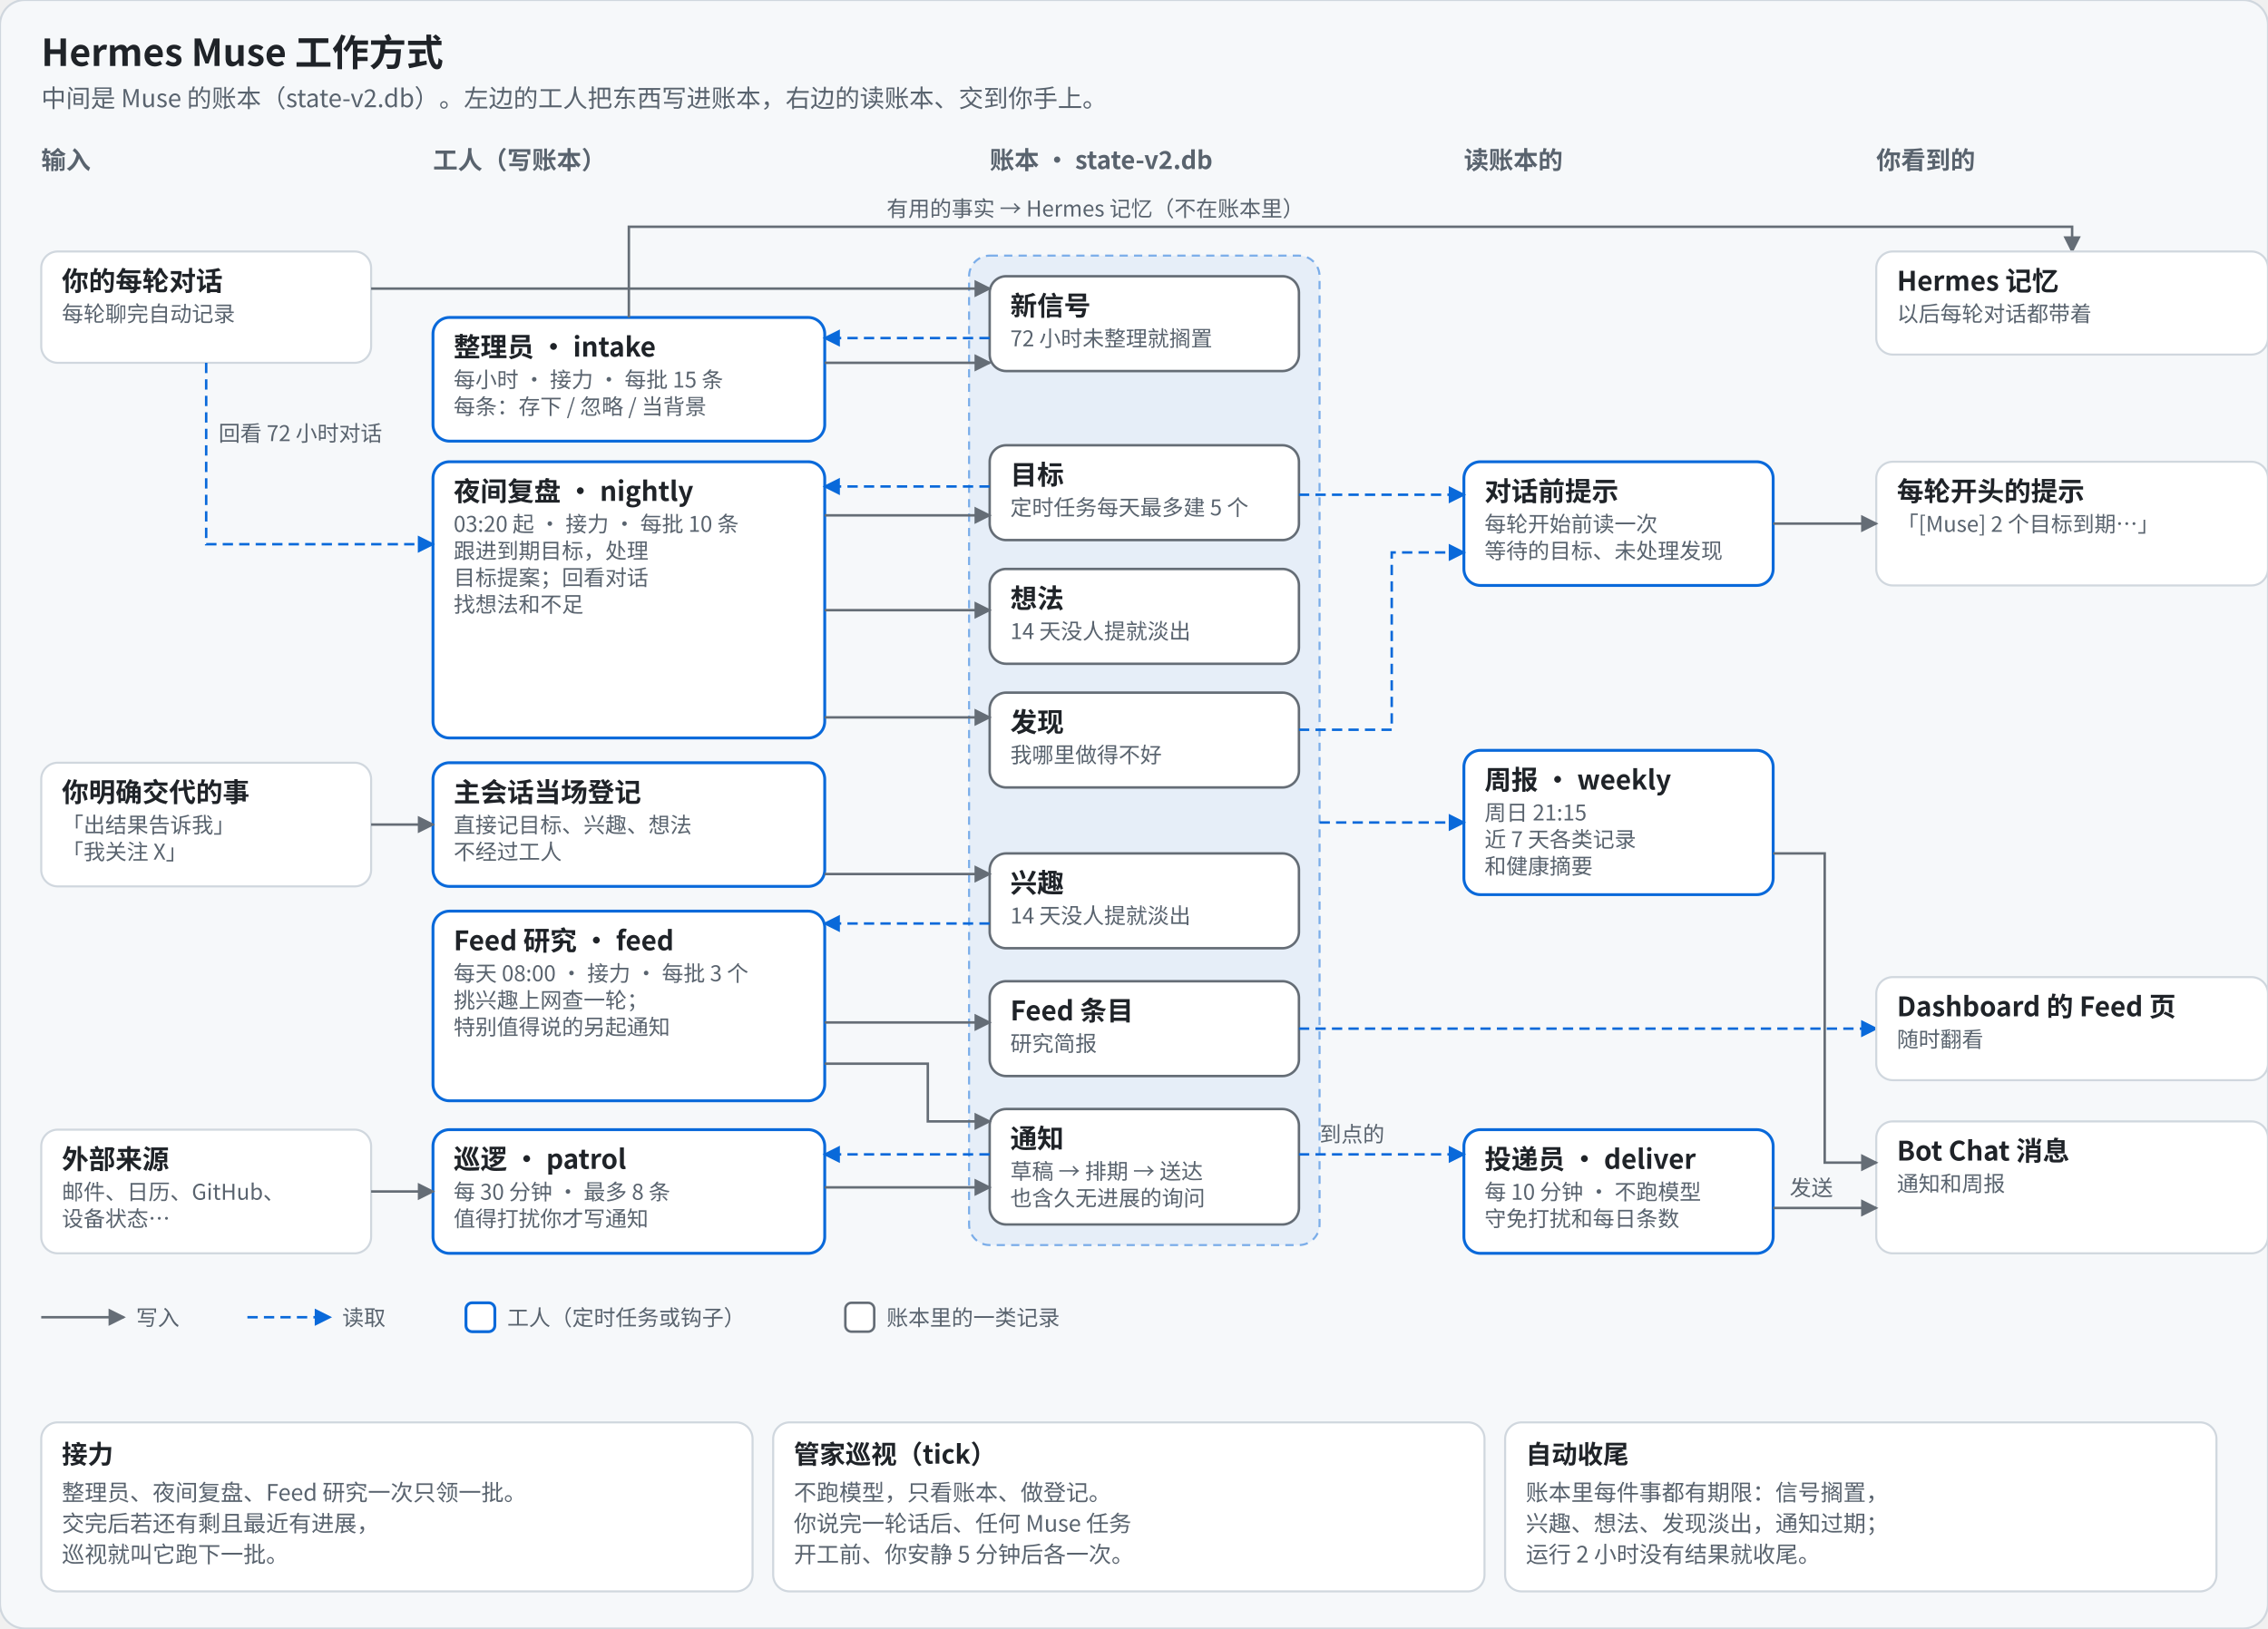
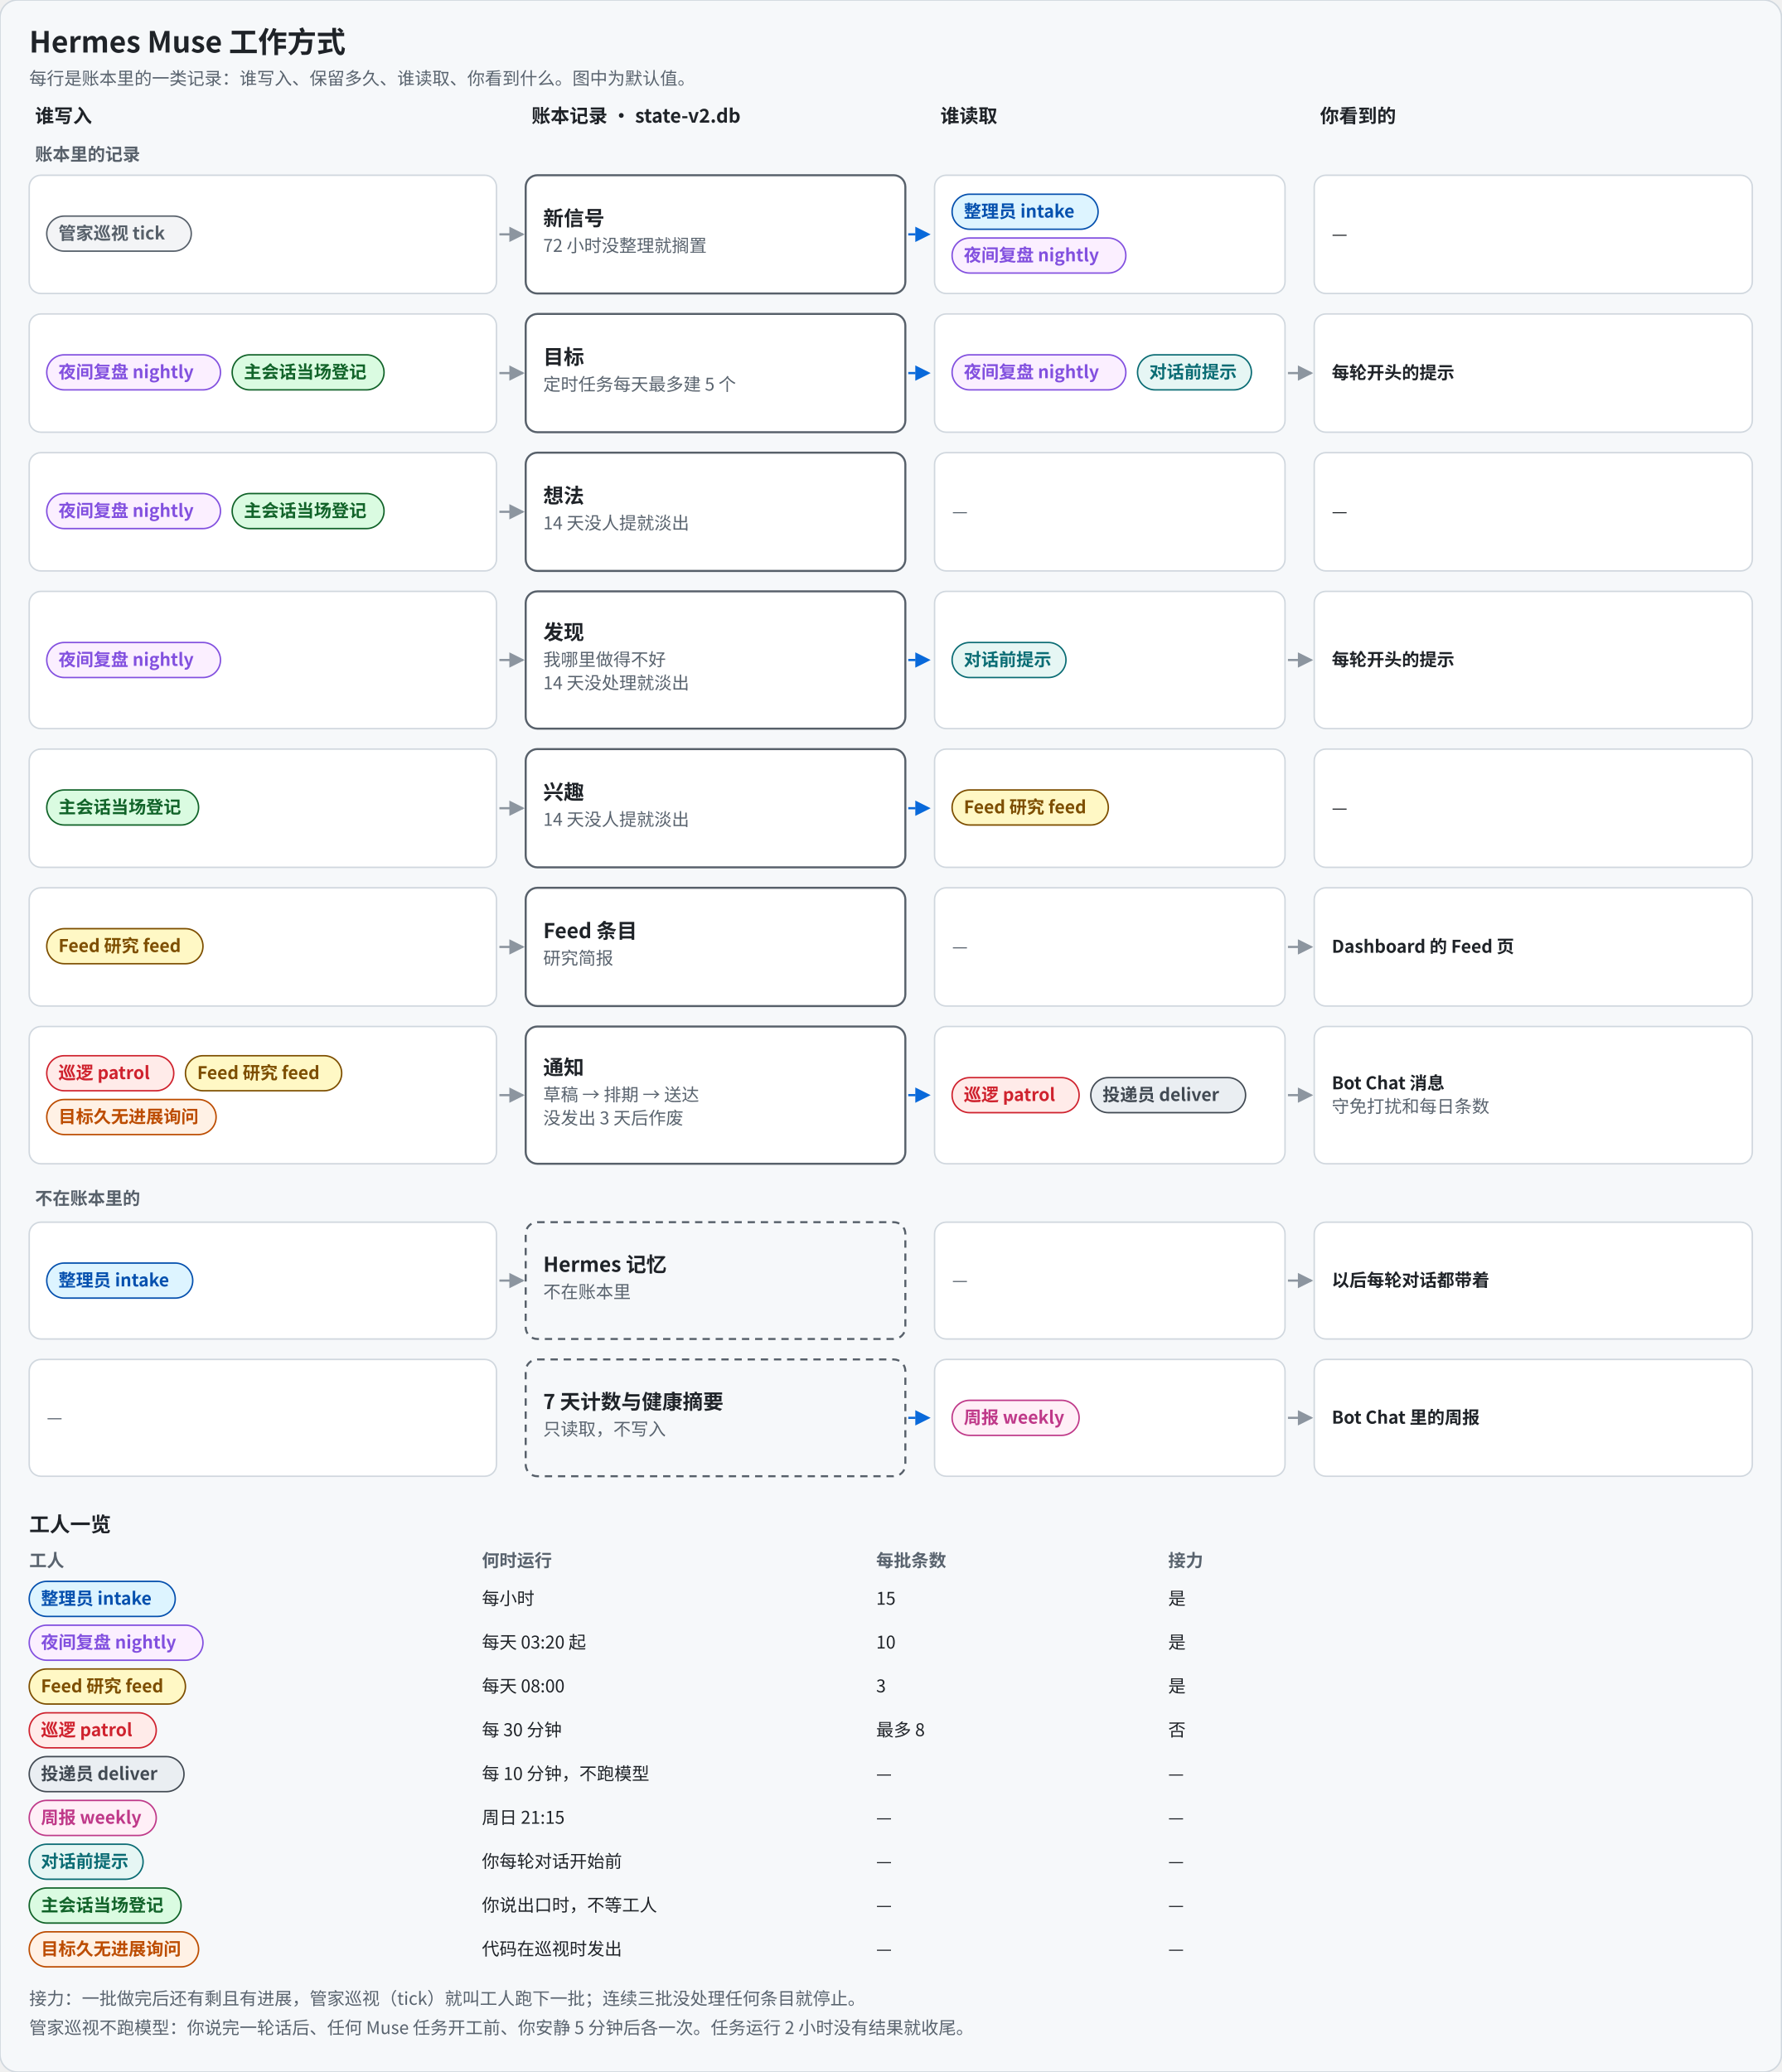
- <svg xmlns="http://www.w3.org/2000/svg" width="1100" height="790" viewBox="0 0 1100 790" font-family="-apple-system,'Segoe UI','PingFang SC','Noto Sans CJK SC','Microsoft YaHei',Helvetica,Arial,sans-serif" role="img" aria-label="Hermes Muse 工作方式">
-   <style>.h{fill:#59636e;font-size:12px;font-weight:600}.m{fill:#59636e;font-size:10.5px}.t{fill:#1f2328;font-size:13px;font-weight:600}.lb{fill:#59636e;font-size:10.5px}
- .box{fill:#fff;stroke:#d0d7de}.wk{fill:#fff;stroke:#0969da;stroke-width:1.4}.led{fill:#fff;stroke:#656d76;stroke-width:1.2}
- .panel{fill:#0969da;fill-opacity:.07;stroke:#0969da;stroke-opacity:.5;stroke-dasharray:4 3}
- .w{stroke:#656d76;stroke-width:1.2;fill:none}.r{stroke:#0969da;stroke-width:1.2;fill:none;stroke-dasharray:5 3}
- .nt{fill:#1f2328;font-size:12.5px;font-weight:600}.nb{fill:#59636e;font-size:11px}</style>
+ <svg xmlns="http://www.w3.org/2000/svg" width="1220" height="1419" viewBox="0 0 1220 1419" font-family="-apple-system,'Segoe UI','PingFang SC','Noto Sans CJK SC','Microsoft YaHei',Helvetica,Arial,sans-serif" role="img" aria-label="Hermes Muse 工作方式">
  <defs>
-     <marker id="aw" viewBox="0 0 8 8" refX="7" refY="4" markerWidth="7" markerHeight="7" orient="auto">
-       <path d="M0,0 L8,4 L0,8 z" fill="#656d76" />
+     <marker id="a" viewBox="0 0 8 8" refX="7" refY="4" markerWidth="7" markerHeight="7" orient="auto">
+       <path d="M0,0 L8,4 L0,8 z" fill="#8c959f" />
    </marker>
-     <marker id="ar" viewBox="0 0 8 8" refX="7" refY="4" markerWidth="7" markerHeight="7" orient="auto">
+     <marker id="r" viewBox="0 0 8 8" refX="7" refY="4" markerWidth="7" markerHeight="7" orient="auto-start-reverse">
      <path d="M0,0 L8,4 L0,8 z" fill="#0969da" />
    </marker>
  </defs>
-   <rect width="1100" height="790" rx="12" fill="#f6f8fa" stroke="#d0d7de" />
-   <text x="20" y="32" font-size="18" font-weight="600" fill="#1f2328">Hermes Muse 工作方式</text>
-   <text x="20" y="52" font-size="12" fill="#59636e">中间是 Muse 的账本（state-v2.db）。左边的工人把东西写进账本，右边的读账本、交到你手上。</text>
-   <g transform="translate(10,64)">
-     <text class="h" x="10" y="18">输入</text>
-     <text class="h" x="200" y="18">工人（写账本）</text>
-     <text class="h" x="470" y="18">账本 · state-v2.db</text>
-     <text class="h" x="700" y="18">读账本的</text>
-     <text class="h" x="900" y="18">你看到的</text>
-     <rect class="panel" x="460" y="60" width="170" height="480" rx="10" />
-     <rect class="box" x="10" y="58" width="160" height="54" rx="8" />
-     <text class="t" x="20" y="77">你的每轮对话</text>
-     <text class="m" x="20" y="92">每轮聊完自动记录</text>
-     <rect class="box" x="10" y="306" width="160" height="60" rx="8" />
-     <text class="t" x="20" y="325">你明确交代的事</text>
-     <text class="m" x="20" y="340">「出结果告诉我」</text>
-     <text class="m" x="20" y="353">「我关注 X」</text>
-     <rect class="box" x="10" y="484" width="160" height="60" rx="8" />
-     <text class="t" x="20" y="503">外部来源</text>
-     <text class="m" x="20" y="518">邮件、日历、GitHub、</text>
-     <text class="m" x="20" y="531">设备状态…</text>
-     <rect class="wk" x="200" y="90" width="190" height="60" rx="8" />
-     <text class="t" x="210" y="109">整理员 · intake</text>
-     <text class="m" x="210" y="124">每小时 · 接力 · 每批 15 条</text>
-     <text class="m" x="210" y="137">每条：存下 / 忽略 / 当背景</text>
-     <rect class="wk" x="200" y="160" width="190" height="134" rx="8" />
-     <text class="t" x="210" y="179">夜间复盘 · nightly</text>
-     <text class="m" x="210" y="194">03:20 起 · 接力 · 每批 10 条</text>
-     <text class="m" x="210" y="207">跟进到期目标，处理</text>
-     <text class="m" x="210" y="220">目标提案；回看对话</text>
-     <text class="m" x="210" y="233">找想法和不足</text>
-     <rect class="wk" x="200" y="306" width="190" height="60" rx="8" />
-     <text class="t" x="210" y="325">主会话当场登记</text>
-     <text class="m" x="210" y="340">直接记目标、兴趣、想法</text>
-     <text class="m" x="210" y="353">不经过工人</text>
-     <rect class="wk" x="200" y="378" width="190" height="92" rx="8" />
-     <text class="t" x="210" y="397">Feed 研究 · feed</text>
-     <text class="m" x="210" y="412">每天 08:00 · 接力 · 每批 3 个</text>
-     <text class="m" x="210" y="425">挑兴趣上网查一轮；</text>
-     <text class="m" x="210" y="438">特别值得说的另起通知</text>
-     <rect class="wk" x="200" y="484" width="190" height="60" rx="8" />
-     <text class="t" x="210" y="503">巡逻 · patrol</text>
-     <text class="m" x="210" y="518">每 30 分钟 · 最多 8 条</text>
-     <text class="m" x="210" y="531">值得打扰你才写通知</text>
-     <rect class="led" x="470" y="70" width="150" height="46" rx="8" />
-     <text class="t" x="480" y="89">新信号</text>
-     <text class="m" x="480" y="104">72 小时未整理就搁置</text>
-     <rect class="led" x="470" y="152" width="150" height="46" rx="8" />
-     <text class="t" x="480" y="171">目标</text>
-     <text class="m" x="480" y="186">定时任务每天最多建 5 个</text>
-     <rect class="led" x="470" y="212" width="150" height="46" rx="8" />
-     <text class="t" x="480" y="231">想法</text>
-     <text class="m" x="480" y="246">14 天没人提就淡出</text>
-     <rect class="led" x="470" y="272" width="150" height="46" rx="8" />
-     <text class="t" x="480" y="291">发现</text>
-     <text class="m" x="480" y="306">我哪里做得不好</text>
-     <rect class="led" x="470" y="350" width="150" height="46" rx="8" />
-     <text class="t" x="480" y="369">兴趣</text>
-     <text class="m" x="480" y="384">14 天没人提就淡出</text>
-     <rect class="led" x="470" y="412" width="150" height="46" rx="8" />
-     <text class="t" x="480" y="431">Feed 条目</text>
-     <text class="m" x="480" y="446">研究简报</text>
-     <rect class="led" x="470" y="474" width="150" height="56" rx="8" />
-     <text class="t" x="480" y="493">通知</text>
-     <text class="m" x="480" y="508">草稿 → 排期 → 送达</text>
-     <text class="m" x="480" y="521">也含久无进展的询问</text>
-     <path class="w" d="M170,76 L470,76" marker-end="url(#aw)" />
-     <path class="r" d="M90,112 V200 H200" marker-end="url(#ar)" />
-     <text class="lb" x="96" y="150">回看 72 小时对话</text>
-     <path class="w" d="M170,336 L200,336" marker-end="url(#aw)" />
-     <path class="w" d="M170,514 L200,514" marker-end="url(#aw)" />
-     <path class="w" d="M390,112 L470,112" marker-end="url(#aw)" />
-     <path class="r" d="M470,100 L390,100" marker-end="url(#ar)" />
-     <path class="r" d="M470,172 L390,172" marker-end="url(#ar)" />
-     <path class="w" d="M390,186 L470,186" marker-end="url(#aw)" />
-     <path class="w" d="M390,232 L470,232" marker-end="url(#aw)" />
-     <path class="w" d="M390,284 L470,284" marker-end="url(#aw)" />
-     <path class="w" d="M390,360 L470,360" marker-end="url(#aw)" />
-     <path class="r" d="M470,384 L390,384" marker-end="url(#ar)" />
-     <path class="w" d="M390,432 L470,432" marker-end="url(#aw)" />
-     <path class="w" d="M390,452 H440 V480 H470" marker-end="url(#aw)" />
-     <path class="r" d="M470,496 L390,496" marker-end="url(#ar)" />
-     <path class="w" d="M390,512 L470,512" marker-end="url(#aw)" />
-     <path class="w" d="M295,90 V46 H995 V58" marker-end="url(#aw)" />
-     <text class="lb" x="420" y="41">有用的事实 → Hermes 记忆（不在账本里）</text>
-     <rect class="wk" x="700" y="160" width="150" height="60" rx="8" />
-     <text class="t" x="710" y="179">对话前提示</text>
-     <text class="m" x="710" y="194">每轮开始前读一次</text>
-     <text class="m" x="710" y="207">等待的目标、未处理发现</text>
-     <rect class="wk" x="700" y="300" width="150" height="70" rx="8" />
-     <text class="t" x="710" y="319">周报 · weekly</text>
-     <text class="m" x="710" y="334">周日 21:15</text>
-     <text class="m" x="710" y="347">近 7 天各类记录</text>
-     <text class="m" x="710" y="360">和健康摘要</text>
-     <rect class="wk" x="700" y="484" width="150" height="60" rx="8" />
-     <text class="t" x="710" y="503">投递员 · deliver</text>
-     <text class="m" x="710" y="518">每 10 分钟 · 不跑模型</text>
-     <text class="m" x="710" y="531">守免打扰和每日条数</text>
-     <path class="r" d="M620,176 L700,176" marker-end="url(#ar)" />
-     <path class="r" d="M620,290 H665 V204 H700" marker-end="url(#ar)" />
-     <path class="r" d="M630,335 L700,335" marker-end="url(#ar)" />
-     <path class="r" d="M620,496 L700,496" marker-end="url(#ar)" />
-     <text class="lb" x="630" y="490">到点的</text>
-     <path class="r" d="M620,435 L900,435" marker-end="url(#ar)" />
-     <rect class="box" x="900" y="58" width="190" height="50" rx="8" />
-     <text class="t" x="910" y="77">Hermes 记忆</text>
-     <text class="m" x="910" y="92">以后每轮对话都带着</text>
-     <rect class="box" x="900" y="160" width="190" height="60" rx="8" />
-     <text class="t" x="910" y="179">每轮开头的提示</text>
-     <text class="m" x="910" y="194">「[Muse] 2 个目标到期…」</text>
-     <rect class="box" x="900" y="410" width="190" height="50" rx="8" />
-     <text class="t" x="910" y="429">Dashboard 的 Feed 页</text>
-     <text class="m" x="910" y="444">随时翻看</text>
-     <rect class="box" x="900" y="480" width="190" height="64" rx="8" />
-     <text class="t" x="910" y="499">Bot Chat 消息</text>
-     <text class="m" x="910" y="514">通知和周报</text>
-     <path class="w" d="M850,190 L900,190" marker-end="url(#aw)" />
-     <path class="w" d="M850,350 H875 V500 H900" marker-end="url(#aw)" />
-     <path class="w" d="M850,522 L900,522" marker-end="url(#aw)" />
-     <text class="lb" x="858" y="516">发送</text>
-     <path class="w" d="M10,575 L50,575" marker-end="url(#aw)" />
-     <text class="lb" x="56" y="579">写入</text>
-     <path class="r" d="M110,575 L150,575" marker-end="url(#ar)" />
-     <text class="lb" x="156" y="579">读取</text>
-     <rect class="wk" x="216" y="568" width="14" height="14" rx="3" />
-     <text class="lb" x="236" y="579">工人（定时任务或钩子）</text>
-     <rect class="led" x="400" y="568" width="14" height="14" rx="3" />
-     <text class="lb" x="420" y="579">账本里的一类记录</text>
-   </g>
-   <rect class="box" x="20" y="690" width="345" height="82" rx="8" />
-   <text class="nt" x="30" y="710">接力</text>
-   <text class="nb" x="30" y="728">整理员、夜间复盘、Feed 研究一次只领一批。</text>
-   <text class="nb" x="30" y="743">交完后若还有剩且最近有进展，</text>
-   <text class="nb" x="30" y="758">巡视就叫它跑下一批。</text>
-   <rect class="box" x="375" y="690" width="345" height="82" rx="8" />
-   <text class="nt" x="385" y="710">管家巡视（tick）</text>
-   <text class="nb" x="385" y="728">不跑模型，只看账本、做登记。</text>
-   <text class="nb" x="385" y="743">你说完一轮话后、任何 Muse 任务</text>
-   <text class="nb" x="385" y="758">开工前、你安静 5 分钟后各一次。</text>
-   <rect class="box" x="730" y="690" width="345" height="82" rx="8" />
-   <text class="nt" x="740" y="710">自动收尾</text>
-   <text class="nb" x="740" y="728">账本里每件事都有期限：信号搁置，</text>
-   <text class="nb" x="740" y="743">兴趣、想法、发现淡出，通知过期；</text>
-   <text class="nb" x="740" y="758">运行 2 小时没有结果就收尾。</text>
+   <rect width="1220" height="1419" rx="12" fill="#f6f8fa" stroke="#d0d7de" />
+   <text x="20" y="36" font-size="20" font-weight="600" fill="#1f2328">Hermes Muse 工作方式</text>
+   <text x="20" y="58" font-size="12" fill="#59636e">每行是账本里的一类记录：谁写入、保留多久、谁读取、你看到什么。图中为默认值。</text>
+   <text x="24" y="84" font-size="13" fill="#1f2328" font-weight="600">谁写入</text>
+   <text x="364" y="84" font-size="13" fill="#1f2328" font-weight="600">账本记录 · state-v2.db</text>
+   <text x="644" y="84" font-size="13" fill="#1f2328" font-weight="600">谁读取</text>
+   <text x="904" y="84" font-size="13" fill="#1f2328" font-weight="600">你看到的</text>
+   <text x="24" y="110" font-size="12" fill="#57606a" font-weight="600">账本里的记录</text>
+   <rect x="20" y="120" width="320" height="81" rx="8" fill="#fff" stroke="#d0d7de" />
+   <rect x="360" y="120" width="260" height="81" rx="8" fill="#fff" stroke="#57606a" stroke-width="1.4" />
+   <rect x="640" y="120" width="240" height="81" rx="8" fill="#fff" stroke="#d0d7de" />
+   <rect x="900" y="120" width="300" height="81" rx="8" fill="#fff" stroke="#d0d7de" />
+   <rect x="32" y="148" width="99" height="24" rx="12" fill="#f3f4f6" stroke="#57606a" />
+   <text x="40" y="164" font-size="12" fill="#57606a" font-weight="600">管家巡视 tick</text>
+   <rect x="652" y="133" width="100" height="24" rx="12" fill="#ddf4ff" stroke="#0550ae" />
+   <text x="660" y="149" font-size="12" fill="#0550ae" font-weight="600">整理员 intake</text>
+   <rect x="652" y="163" width="119" height="24" rx="12" fill="#fbefff" stroke="#8250df" />
+   <text x="660" y="179" font-size="12" fill="#8250df" font-weight="600">夜间复盘 nightly</text>
+   <text x="372" y="154.5" font-size="14" fill="#1f2328" font-weight="600">新信号</text>
+   <text x="372" y="172.5" font-size="12" fill="#59636e" font-weight="normal">72 小时没整理就搁置</text>
+   <text x="912" y="164.5" font-size="12" fill="#1f2328" font-weight="normal">—</text>
+   <path d="M342 160.5 L358 160.5" stroke="#8c959f" stroke-width="1.5" marker-end="url(#a)" />
+   <path d="M622 160.5 L636 160.5" stroke="#0969da" stroke-width="1.5" stroke-dasharray="5 3" marker-end="url(#r)" />
+   <rect x="20" y="215" width="320" height="81" rx="8" fill="#fff" stroke="#d0d7de" />
+   <rect x="360" y="215" width="260" height="81" rx="8" fill="#fff" stroke="#57606a" stroke-width="1.4" />
+   <rect x="640" y="215" width="240" height="81" rx="8" fill="#fff" stroke="#d0d7de" />
+   <rect x="900" y="215" width="300" height="81" rx="8" fill="#fff" stroke="#d0d7de" />
+   <rect x="32" y="243" width="119" height="24" rx="12" fill="#fbefff" stroke="#8250df" />
+   <text x="40" y="259" font-size="12" fill="#8250df" font-weight="600">夜间复盘 nightly</text>
+   <rect x="159" y="243" width="104" height="24" rx="12" fill="#dafbe1" stroke="#116329" />
+   <text x="167" y="259" font-size="12" fill="#116329" font-weight="600">主会话当场登记</text>
+   <rect x="652" y="243" width="119" height="24" rx="12" fill="#fbefff" stroke="#8250df" />
+   <text x="660" y="259" font-size="12" fill="#8250df" font-weight="600">夜间复盘 nightly</text>
+   <rect x="779" y="243" width="78" height="24" rx="12" fill="#e6f6f4" stroke="#0a6c74" />
+   <text x="787" y="259" font-size="12" fill="#0a6c74" font-weight="600">对话前提示</text>
+   <text x="372" y="249.5" font-size="14" fill="#1f2328" font-weight="600">目标</text>
+   <text x="372" y="267.5" font-size="12" fill="#59636e" font-weight="normal">定时任务每天最多建 5 个</text>
+   <text x="912" y="259.5" font-size="12" fill="#1f2328" font-weight="600">每轮开头的提示</text>
+   <path d="M342 255.5 L358 255.5" stroke="#8c959f" stroke-width="1.5" marker-end="url(#a)" />
+   <path d="M622 255.5 L636 255.5" stroke="#0969da" stroke-width="1.5" stroke-dasharray="5 3" marker-end="url(#r)" />
+   <path d="M882 255.5 L898 255.5" stroke="#8c959f" stroke-width="1.5" marker-end="url(#a)" />
+   <rect x="20" y="310" width="320" height="81" rx="8" fill="#fff" stroke="#d0d7de" />
+   <rect x="360" y="310" width="260" height="81" rx="8" fill="#fff" stroke="#57606a" stroke-width="1.4" />
+   <rect x="640" y="310" width="240" height="81" rx="8" fill="#fff" stroke="#d0d7de" />
+   <rect x="900" y="310" width="300" height="81" rx="8" fill="#fff" stroke="#d0d7de" />
+   <rect x="32" y="338" width="119" height="24" rx="12" fill="#fbefff" stroke="#8250df" />
+   <text x="40" y="354" font-size="12" fill="#8250df" font-weight="600">夜间复盘 nightly</text>
+   <rect x="159" y="338" width="104" height="24" rx="12" fill="#dafbe1" stroke="#116329" />
+   <text x="167" y="354" font-size="12" fill="#116329" font-weight="600">主会话当场登记</text>
+   <text x="652" y="354.5" font-size="12" fill="#59636e" font-weight="normal">—</text>
+   <text x="372" y="344.5" font-size="14" fill="#1f2328" font-weight="600">想法</text>
+   <text x="372" y="362.5" font-size="12" fill="#59636e" font-weight="normal">14 天没人提就淡出</text>
+   <text x="912" y="354.5" font-size="12" fill="#1f2328" font-weight="normal">—</text>
+   <path d="M342 350.5 L358 350.5" stroke="#8c959f" stroke-width="1.5" marker-end="url(#a)" />
+   <rect x="20" y="405" width="320" height="94" rx="8" fill="#fff" stroke="#d0d7de" />
+   <rect x="360" y="405" width="260" height="94" rx="8" fill="#fff" stroke="#57606a" stroke-width="1.4" />
+   <rect x="640" y="405" width="240" height="94" rx="8" fill="#fff" stroke="#d0d7de" />
+   <rect x="900" y="405" width="300" height="94" rx="8" fill="#fff" stroke="#d0d7de" />
+   <rect x="32" y="440" width="119" height="24" rx="12" fill="#fbefff" stroke="#8250df" />
+   <text x="40" y="456" font-size="12" fill="#8250df" font-weight="600">夜间复盘 nightly</text>
+   <rect x="652" y="440" width="78" height="24" rx="12" fill="#e6f6f4" stroke="#0a6c74" />
+   <text x="660" y="456" font-size="12" fill="#0a6c74" font-weight="600">对话前提示</text>
+   <text x="372" y="438.0" font-size="14" fill="#1f2328" font-weight="600">发现</text>
+   <text x="372" y="456.0" font-size="12" fill="#59636e" font-weight="normal">我哪里做得不好</text>
+   <text x="372" y="472.0" font-size="12" fill="#59636e" font-weight="normal">14 天没处理就淡出</text>
+   <text x="912" y="456.0" font-size="12" fill="#1f2328" font-weight="600">每轮开头的提示</text>
+   <path d="M342 452.0 L358 452.0" stroke="#8c959f" stroke-width="1.5" marker-end="url(#a)" />
+   <path d="M622 452.0 L636 452.0" stroke="#0969da" stroke-width="1.5" stroke-dasharray="5 3" marker-end="url(#r)" />
+   <path d="M882 452.0 L898 452.0" stroke="#8c959f" stroke-width="1.5" marker-end="url(#a)" />
+   <rect x="20" y="513" width="320" height="81" rx="8" fill="#fff" stroke="#d0d7de" />
+   <rect x="360" y="513" width="260" height="81" rx="8" fill="#fff" stroke="#57606a" stroke-width="1.4" />
+   <rect x="640" y="513" width="240" height="81" rx="8" fill="#fff" stroke="#d0d7de" />
+   <rect x="900" y="513" width="300" height="81" rx="8" fill="#fff" stroke="#d0d7de" />
+   <rect x="32" y="541" width="104" height="24" rx="12" fill="#dafbe1" stroke="#116329" />
+   <text x="40" y="557" font-size="12" fill="#116329" font-weight="600">主会话当场登记</text>
+   <rect x="652" y="541" width="107" height="24" rx="12" fill="#fff8c5" stroke="#7d4e00" />
+   <text x="660" y="557" font-size="12" fill="#7d4e00" font-weight="600">Feed 研究 feed</text>
+   <text x="372" y="547.5" font-size="14" fill="#1f2328" font-weight="600">兴趣</text>
+   <text x="372" y="565.5" font-size="12" fill="#59636e" font-weight="normal">14 天没人提就淡出</text>
+   <text x="912" y="557.5" font-size="12" fill="#1f2328" font-weight="normal">—</text>
+   <path d="M342 553.5 L358 553.5" stroke="#8c959f" stroke-width="1.5" marker-end="url(#a)" />
+   <path d="M622 553.5 L636 553.5" stroke="#0969da" stroke-width="1.5" stroke-dasharray="5 3" marker-end="url(#r)" />
+   <rect x="20" y="608" width="320" height="81" rx="8" fill="#fff" stroke="#d0d7de" />
+   <rect x="360" y="608" width="260" height="81" rx="8" fill="#fff" stroke="#57606a" stroke-width="1.4" />
+   <rect x="640" y="608" width="240" height="81" rx="8" fill="#fff" stroke="#d0d7de" />
+   <rect x="900" y="608" width="300" height="81" rx="8" fill="#fff" stroke="#d0d7de" />
+   <rect x="32" y="636" width="107" height="24" rx="12" fill="#fff8c5" stroke="#7d4e00" />
+   <text x="40" y="652" font-size="12" fill="#7d4e00" font-weight="600">Feed 研究 feed</text>
+   <text x="652" y="652.5" font-size="12" fill="#59636e" font-weight="normal">—</text>
+   <text x="372" y="642.5" font-size="14" fill="#1f2328" font-weight="600">Feed 条目</text>
+   <text x="372" y="660.5" font-size="12" fill="#59636e" font-weight="normal">研究简报</text>
+   <text x="912" y="652.5" font-size="12" fill="#1f2328" font-weight="600">Dashboard 的 Feed 页</text>
+   <path d="M342 648.5 L358 648.5" stroke="#8c959f" stroke-width="1.5" marker-end="url(#a)" />
+   <path d="M882 648.5 L898 648.5" stroke="#8c959f" stroke-width="1.5" marker-end="url(#a)" />
+   <rect x="20" y="703" width="320" height="94" rx="8" fill="#fff" stroke="#d0d7de" />
+   <rect x="360" y="703" width="260" height="94" rx="8" fill="#fff" stroke="#57606a" stroke-width="1.4" />
+   <rect x="640" y="703" width="240" height="94" rx="8" fill="#fff" stroke="#d0d7de" />
+   <rect x="900" y="703" width="300" height="94" rx="8" fill="#fff" stroke="#d0d7de" />
+   <rect x="32" y="723" width="87" height="24" rx="12" fill="#ffebe9" stroke="#cf222e" />
+   <text x="40" y="739" font-size="12" fill="#cf222e" font-weight="600">巡逻 patrol</text>
+   <rect x="127" y="723" width="107" height="24" rx="12" fill="#fff8c5" stroke="#7d4e00" />
+   <text x="135" y="739" font-size="12" fill="#7d4e00" font-weight="600">Feed 研究 feed</text>
+   <rect x="32" y="753" width="116" height="24" rx="12" fill="#fff1e5" stroke="#bc4c00" />
+   <text x="40" y="769" font-size="12" fill="#bc4c00" font-weight="600">目标久无进展询问</text>
+   <rect x="652" y="738" width="87" height="24" rx="12" fill="#ffebe9" stroke="#cf222e" />
+   <text x="660" y="754" font-size="12" fill="#cf222e" font-weight="600">巡逻 patrol</text>
+   <rect x="747" y="738" width="106" height="24" rx="12" fill="#eaeef2" stroke="#424a53" />
+   <text x="755" y="754" font-size="12" fill="#424a53" font-weight="600">投递员 deliver</text>
+   <text x="372" y="736.0" font-size="14" fill="#1f2328" font-weight="600">通知</text>
+   <text x="372" y="754.0" font-size="12" fill="#59636e" font-weight="normal">草稿 → 排期 → 送达</text>
+   <text x="372" y="770.0" font-size="12" fill="#59636e" font-weight="normal">没发出 3 天后作废</text>
+   <text x="912" y="746.0" font-size="12" fill="#1f2328" font-weight="600">Bot Chat 消息</text>
+   <text x="912" y="762.0" font-size="12" fill="#59636e" font-weight="normal">守免打扰和每日条数</text>
+   <path d="M342 750.0 L358 750.0" stroke="#8c959f" stroke-width="1.5" marker-end="url(#a)" />
+   <path d="M622 750.0 L636 750.0" stroke="#0969da" stroke-width="1.5" stroke-dasharray="5 3" marker-end="url(#r)" />
+   <path d="M882 750.0 L898 750.0" stroke="#8c959f" stroke-width="1.5" marker-end="url(#a)" />
+   <text x="24" y="825" font-size="12" fill="#57606a" font-weight="600">不在账本里的</text>
+   <rect x="20" y="837" width="320" height="80" rx="8" fill="#fff" stroke="#d0d7de" />
+   <rect x="360" y="837" width="260" height="80" rx="8" fill="#f6f8fa" stroke="#57606a" stroke-width="1.4" stroke-dasharray="5 4" />
+   <rect x="640" y="837" width="240" height="80" rx="8" fill="#fff" stroke="#d0d7de" />
+   <rect x="900" y="837" width="300" height="80" rx="8" fill="#fff" stroke="#d0d7de" />
+   <rect x="32" y="865" width="100" height="24" rx="12" fill="#ddf4ff" stroke="#0550ae" />
+   <text x="40" y="881" font-size="12" fill="#0550ae" font-weight="600">整理员 intake</text>
+   <text x="652" y="881.0" font-size="12" fill="#59636e" font-weight="normal">—</text>
+   <text x="372" y="871.0" font-size="14" fill="#1f2328" font-weight="600">Hermes 记忆</text>
+   <text x="372" y="889.0" font-size="12" fill="#59636e" font-weight="normal">不在账本里</text>
+   <text x="912" y="881.0" font-size="12" fill="#1f2328" font-weight="600">以后每轮对话都带着</text>
+   <path d="M342 877.0 L358 877.0" stroke="#8c959f" stroke-width="1.5" marker-end="url(#a)" />
+   <path d="M882 877.0 L898 877.0" stroke="#8c959f" stroke-width="1.5" marker-end="url(#a)" />
+   <rect x="20" y="931" width="320" height="80" rx="8" fill="#fff" stroke="#d0d7de" />
+   <rect x="360" y="931" width="260" height="80" rx="8" fill="#f6f8fa" stroke="#57606a" stroke-width="1.4" stroke-dasharray="5 4" />
+   <rect x="640" y="931" width="240" height="80" rx="8" fill="#fff" stroke="#d0d7de" />
+   <rect x="900" y="931" width="300" height="80" rx="8" fill="#fff" stroke="#d0d7de" />
+   <text x="32" y="975.0" font-size="12" fill="#59636e" font-weight="normal">—</text>
+   <rect x="652" y="959" width="87" height="24" rx="12" fill="#ffeff7" stroke="#bf3989" />
+   <text x="660" y="975" font-size="12" fill="#bf3989" font-weight="600">周报 weekly</text>
+   <text x="372" y="965.0" font-size="14" fill="#1f2328" font-weight="600">7 天计数与健康摘要</text>
+   <text x="372" y="983.0" font-size="12" fill="#59636e" font-weight="normal">只读取，不写入</text>
+   <text x="912" y="975.0" font-size="12" fill="#1f2328" font-weight="600">Bot Chat 里的周报</text>
+   <path d="M622 971.0 L636 971.0" stroke="#0969da" stroke-width="1.5" stroke-dasharray="5 3" marker-end="url(#r)" />
+   <path d="M882 971.0 L898 971.0" stroke="#8c959f" stroke-width="1.5" marker-end="url(#a)" />
+   <text x="20" y="1049" font-size="14" fill="#1f2328" font-weight="600">工人一览</text>
+   <text x="20" y="1073" font-size="12" fill="#59636e" font-weight="600">工人</text>
+   <text x="330" y="1073" font-size="12" fill="#59636e" font-weight="600">何时运行</text>
+   <text x="600" y="1073" font-size="12" fill="#59636e" font-weight="600">每批条数</text>
+   <text x="800" y="1073" font-size="12" fill="#59636e" font-weight="600">接力</text>
+   <rect x="20" y="1083" width="100" height="24" rx="12" fill="#ddf4ff" stroke="#0550ae" />
+   <text x="28" y="1099" font-size="12" fill="#0550ae" font-weight="600">整理员 intake</text>
+   <text x="330" y="1099" font-size="12" fill="#1f2328" font-weight="normal">每小时</text>
+   <text x="600" y="1099" font-size="12" fill="#1f2328" font-weight="normal">15</text>
+   <text x="800" y="1099" font-size="12" fill="#1f2328" font-weight="normal">是</text>
+   <rect x="20" y="1113" width="119" height="24" rx="12" fill="#fbefff" stroke="#8250df" />
+   <text x="28" y="1129" font-size="12" fill="#8250df" font-weight="600">夜间复盘 nightly</text>
+   <text x="330" y="1129" font-size="12" fill="#1f2328" font-weight="normal">每天 03:20 起</text>
+   <text x="600" y="1129" font-size="12" fill="#1f2328" font-weight="normal">10</text>
+   <text x="800" y="1129" font-size="12" fill="#1f2328" font-weight="normal">是</text>
+   <rect x="20" y="1143" width="107" height="24" rx="12" fill="#fff8c5" stroke="#7d4e00" />
+   <text x="28" y="1159" font-size="12" fill="#7d4e00" font-weight="600">Feed 研究 feed</text>
+   <text x="330" y="1159" font-size="12" fill="#1f2328" font-weight="normal">每天 08:00</text>
+   <text x="600" y="1159" font-size="12" fill="#1f2328" font-weight="normal">3</text>
+   <text x="800" y="1159" font-size="12" fill="#1f2328" font-weight="normal">是</text>
+   <rect x="20" y="1173" width="87" height="24" rx="12" fill="#ffebe9" stroke="#cf222e" />
+   <text x="28" y="1189" font-size="12" fill="#cf222e" font-weight="600">巡逻 patrol</text>
+   <text x="330" y="1189" font-size="12" fill="#1f2328" font-weight="normal">每 30 分钟</text>
+   <text x="600" y="1189" font-size="12" fill="#1f2328" font-weight="normal">最多 8</text>
+   <text x="800" y="1189" font-size="12" fill="#1f2328" font-weight="normal">否</text>
+   <rect x="20" y="1203" width="106" height="24" rx="12" fill="#eaeef2" stroke="#424a53" />
+   <text x="28" y="1219" font-size="12" fill="#424a53" font-weight="600">投递员 deliver</text>
+   <text x="330" y="1219" font-size="12" fill="#1f2328" font-weight="normal">每 10 分钟，不跑模型</text>
+   <text x="600" y="1219" font-size="12" fill="#1f2328" font-weight="normal">—</text>
+   <text x="800" y="1219" font-size="12" fill="#1f2328" font-weight="normal">—</text>
+   <rect x="20" y="1233" width="87" height="24" rx="12" fill="#ffeff7" stroke="#bf3989" />
+   <text x="28" y="1249" font-size="12" fill="#bf3989" font-weight="600">周报 weekly</text>
+   <text x="330" y="1249" font-size="12" fill="#1f2328" font-weight="normal">周日 21:15</text>
+   <text x="600" y="1249" font-size="12" fill="#1f2328" font-weight="normal">—</text>
+   <text x="800" y="1249" font-size="12" fill="#1f2328" font-weight="normal">—</text>
+   <rect x="20" y="1263" width="78" height="24" rx="12" fill="#e6f6f4" stroke="#0a6c74" />
+   <text x="28" y="1279" font-size="12" fill="#0a6c74" font-weight="600">对话前提示</text>
+   <text x="330" y="1279" font-size="12" fill="#1f2328" font-weight="normal">你每轮对话开始前</text>
+   <text x="600" y="1279" font-size="12" fill="#1f2328" font-weight="normal">—</text>
+   <text x="800" y="1279" font-size="12" fill="#1f2328" font-weight="normal">—</text>
+   <rect x="20" y="1293" width="104" height="24" rx="12" fill="#dafbe1" stroke="#116329" />
+   <text x="28" y="1309" font-size="12" fill="#116329" font-weight="600">主会话当场登记</text>
+   <text x="330" y="1309" font-size="12" fill="#1f2328" font-weight="normal">你说出口时，不等工人</text>
+   <text x="600" y="1309" font-size="12" fill="#1f2328" font-weight="normal">—</text>
+   <text x="800" y="1309" font-size="12" fill="#1f2328" font-weight="normal">—</text>
+   <rect x="20" y="1323" width="116" height="24" rx="12" fill="#fff1e5" stroke="#bc4c00" />
+   <text x="28" y="1339" font-size="12" fill="#bc4c00" font-weight="600">目标久无进展询问</text>
+   <text x="330" y="1339" font-size="12" fill="#1f2328" font-weight="normal">代码在巡视时发出</text>
+   <text x="600" y="1339" font-size="12" fill="#1f2328" font-weight="normal">—</text>
+   <text x="800" y="1339" font-size="12" fill="#1f2328" font-weight="normal">—</text>
+   <text x="20" y="1373" font-size="12" fill="#59636e" font-weight="normal">接力：一批做完后还有剩且有进展，管家巡视（tick）就叫工人跑下一批；连续三批没处理任何条目就停止。</text>
+   <text x="20" y="1393" font-size="12" fill="#59636e" font-weight="normal">管家巡视不跑模型：你说完一轮话后、任何 Muse 任务开工前、你安静 5 分钟后各一次。任务运行 2 小时没有结果就收尾。</text>
</svg>
